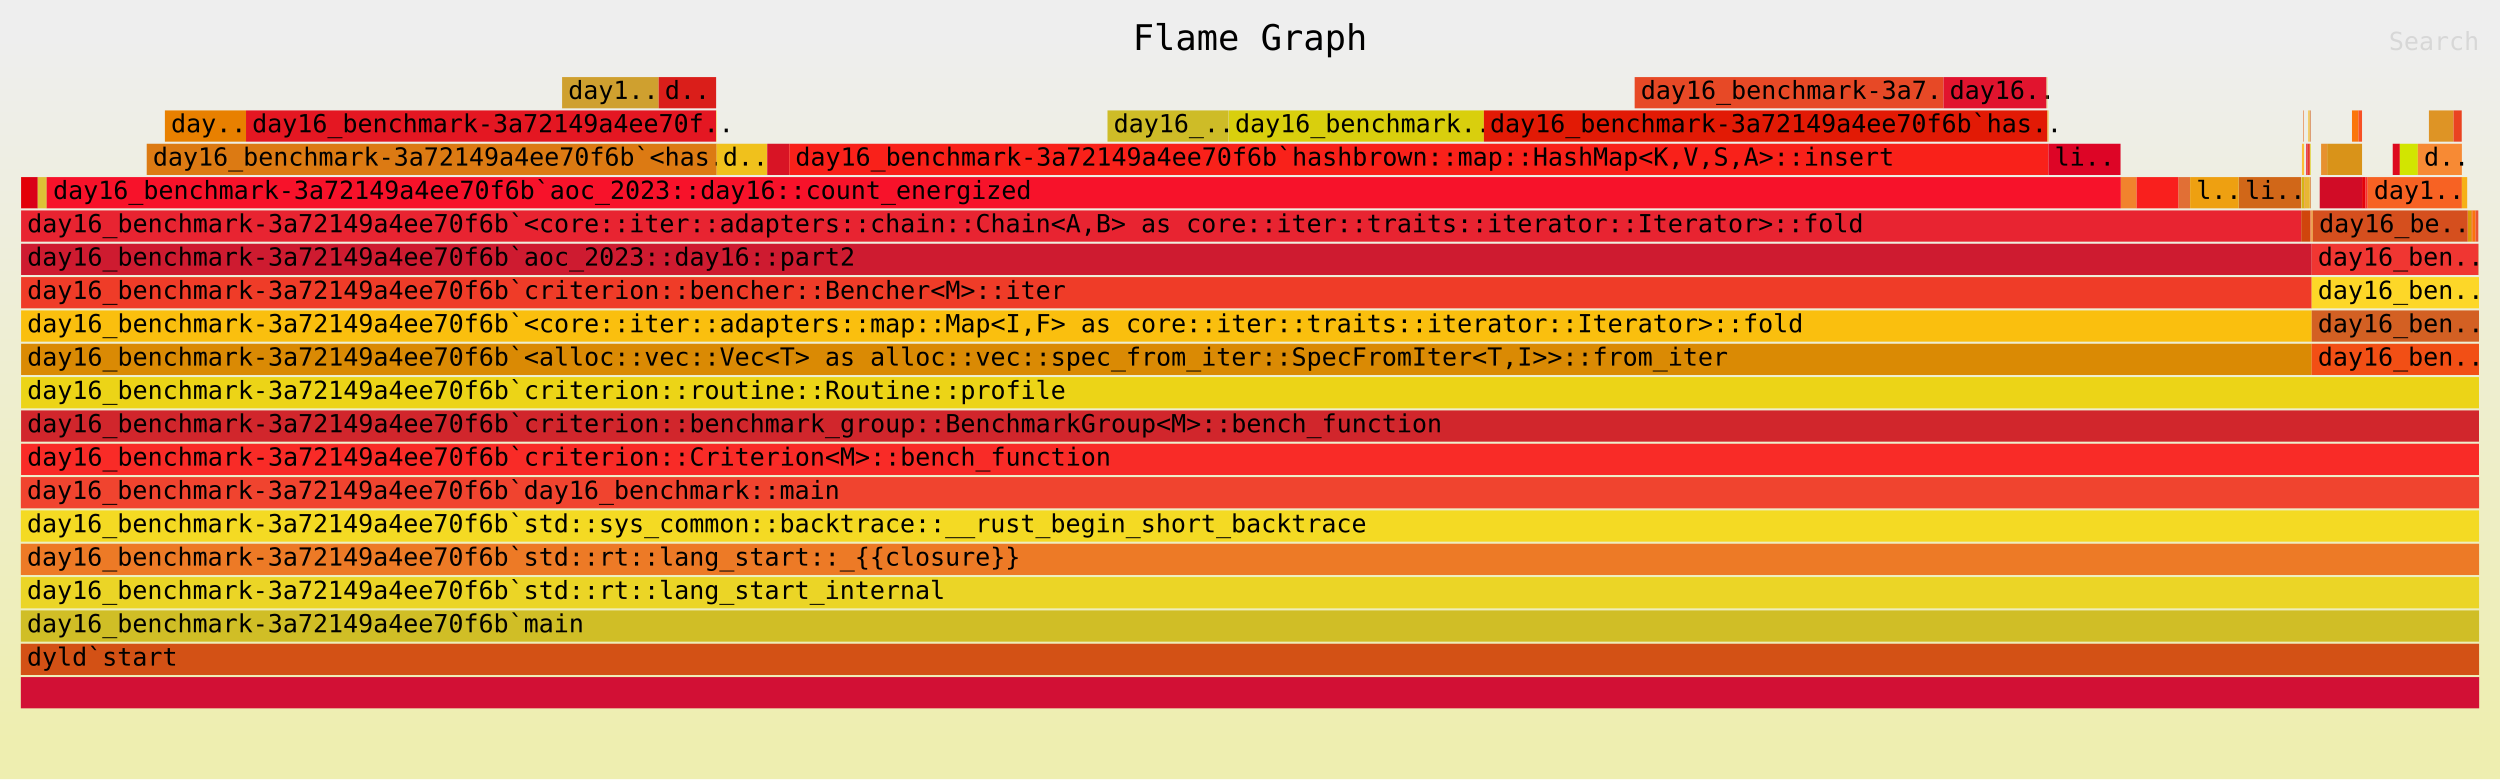
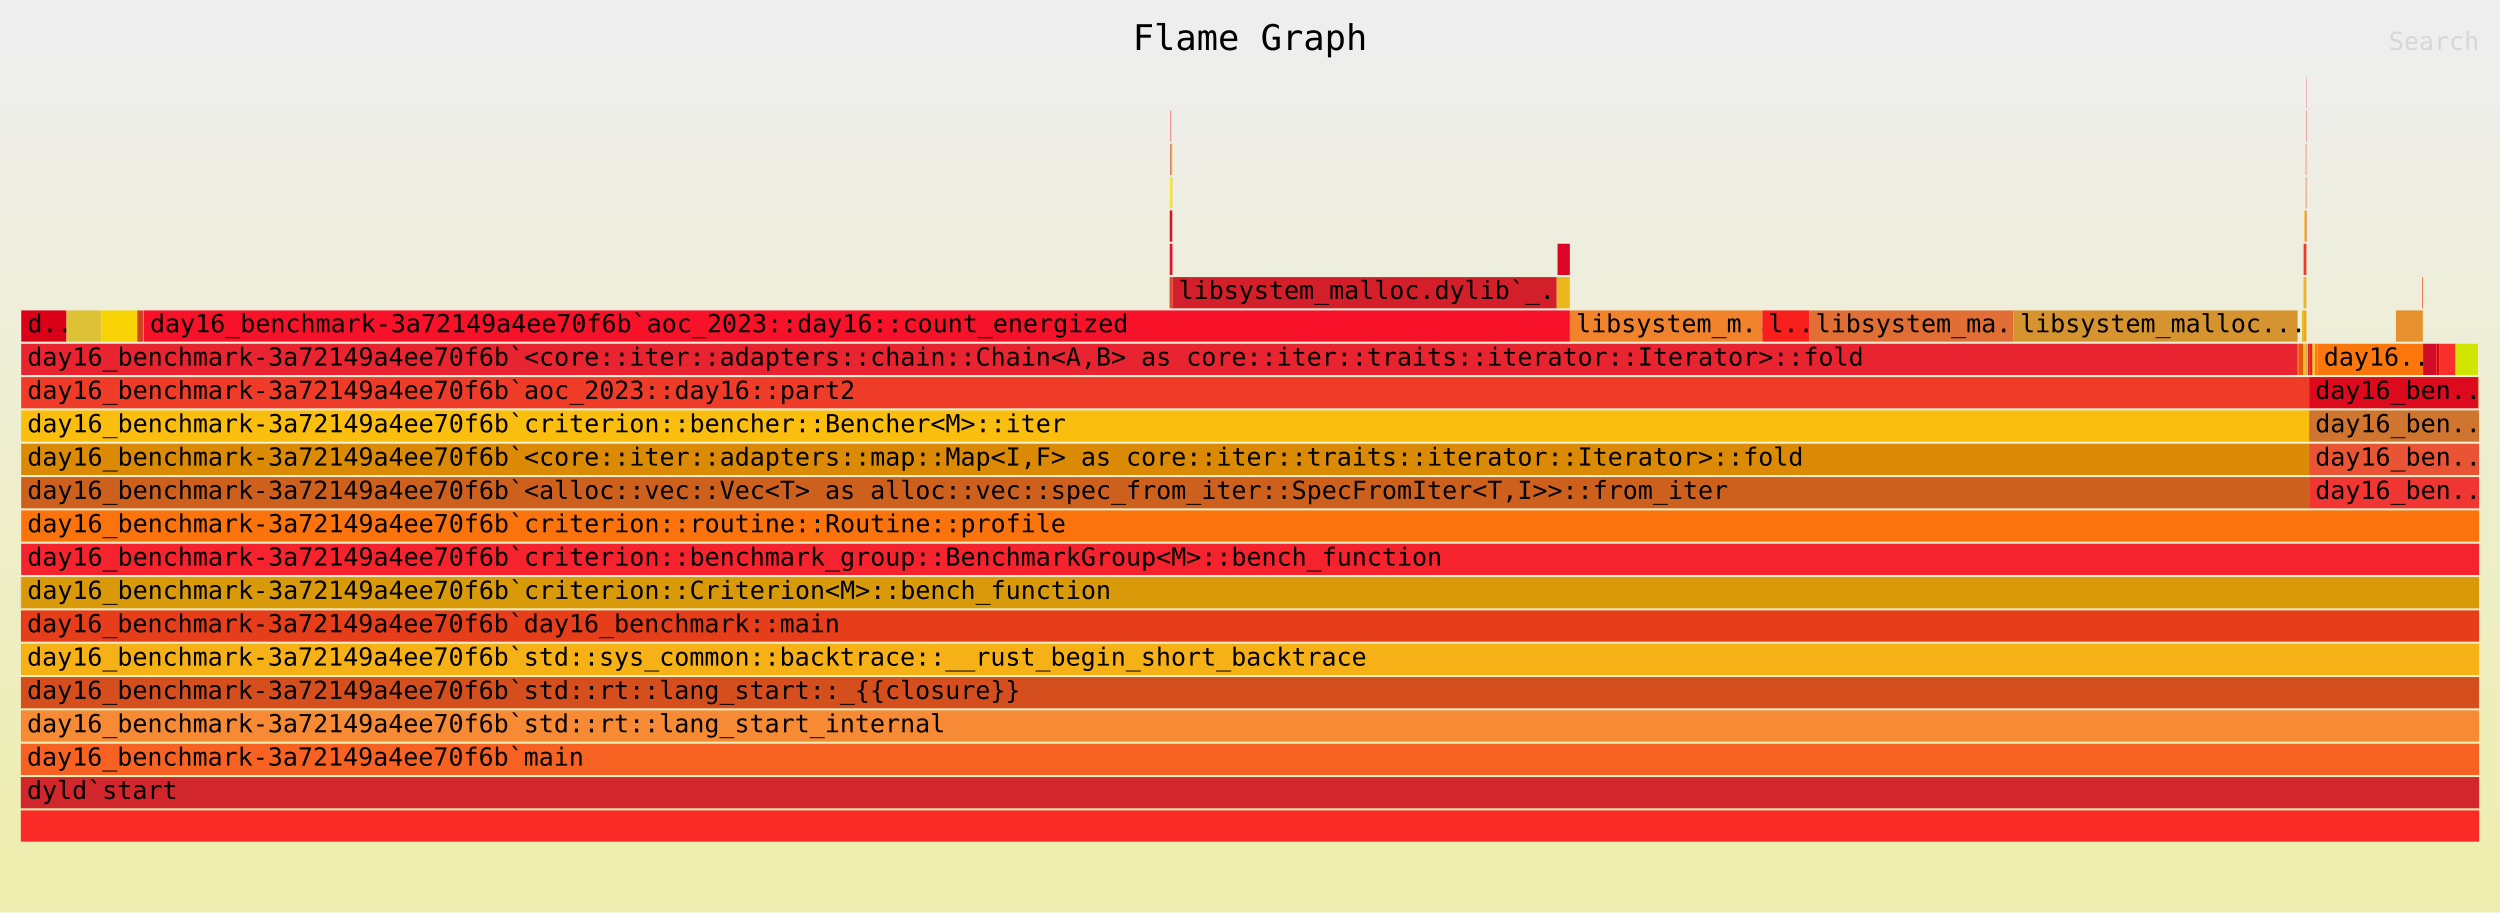
- <svg xmlns="http://www.w3.org/2000/svg" xmlns:ns1="http://github.com/jonhoo/inferno" version="1.1" width="1200" height="374" viewBox="0 0 1200 374">
+ <svg xmlns="http://www.w3.org/2000/svg" xmlns:ns1="http://github.com/jonhoo/inferno" version="1.1" width="1200" height="438" viewBox="0 0 1200 438">
  <defs>
    <linearGradient id="background" y1="0" y2="1" x1="0" x2="0">
      <stop stop-color="#eeeeee" offset="5%" />
      <stop stop-color="#eeeeb0" offset="95%" />
    </linearGradient>
  </defs>
  <style type="text/css">
text { font-family:monospace; font-size:12px }
#title { text-anchor:middle; font-size:17px; }
#matched { text-anchor:end; }
#search { text-anchor:end; opacity:0.1; cursor:pointer; }
#search:hover, #search.show { opacity:1; }
#subtitle { text-anchor:middle; font-color:rgb(160,160,160); }
#unzoom { cursor:pointer; }
#frames &gt; *:hover { stroke:black; stroke-width:0.5; cursor:pointer; }
.hide { display:none; }
.parent { opacity:0.5; }
</style>
-   <rect x="0" y="0" width="100%" height="374" fill="url(#background)" />
+   <rect x="0" y="0" width="100%" height="438" fill="url(#background)" />
  <text id="title" fill="rgb(0,0,0)" x="50%" y="24.00">Flame Graph</text>
-   <text id="details" fill="rgb(0,0,0)" x="10" y="357.00"> </text>
+   <text id="details" fill="rgb(0,0,0)" x="10" y="421.00"> </text>
  <text id="unzoom" class="hide" fill="rgb(0,0,0)" x="10" y="24.00">Reset Zoom</text>
  <text id="search" fill="rgb(0,0,0)" x="1190" y="24.00">Search</text>
-   <text id="matched" fill="rgb(0,0,0)" x="1190" y="357.00"> </text>
-   <svg id="frames" x="10" width="1180" total_samples="30032">
-     <g>
-       <rect x="0.01%" y="85" width="0.363%" height="15" fill="rgb(227,0,7)" ns1:x="3" ns1:w="109" />
-       <text x="0.26%" y="95.50" />
-     </g>
-     <g>
-       <rect x="0.373%" y="85" width="0.316%" height="15" fill="rgb(217,0,24)" ns1:x="112" ns1:w="95" />
-       <text x="0.623%" y="95.50" />
-     </g>
-     <g>
-       <rect x="0.689%" y="85" width="0.333%" height="15" fill="rgb(221,193,54)" ns1:x="207" ns1:w="100" />
-       <text x="0.939%" y="95.50" />
-     </g>
-     <g>
-       <rect x="1.022%" y="85" width="0.02%" height="15" fill="rgb(248,212,6)" ns1:x="307" ns1:w="6" />
-       <text x="1.272%" y="95.50" />
-     </g>
-     <g>
-       <rect x="1.042%" y="85" width="0.02%" height="15" fill="rgb(208,68,35)" ns1:x="313" ns1:w="6" />
-       <text x="1.292%" y="95.50" />
-     </g>
-     <g>
-       <rect x="5.86%" y="53" width="3.3%" height="15" fill="rgb(232,128,0)" ns1:x="1760" ns1:w="991" />
-       <text x="6.11%" y="63.50">day..</text>
-     </g>
-     <g>
-       <rect x="22.017%" y="37" width="3.929%" height="15" fill="rgb(207,160,47)" ns1:x="6612" ns1:w="1180" />
-       <text x="22.267%" y="47.50">day1..</text>
-     </g>
-     <g>
-       <rect x="9.16%" y="53" width="19.123%" height="15" fill="rgb(228,23,34)" ns1:x="2751" ns1:w="5743" />
-       <text x="9.41%" y="63.50">day16_benchmark-3a72149a4ee70f..</text>
-     </g>
-     <g>
-       <rect x="25.946%" y="37" width="2.337%" height="15" fill="rgb(218,30,26)" ns1:x="7792" ns1:w="702" />
-       <text x="26.196%" y="47.50">d..</text>
-     </g>
-     <g>
-       <rect x="5.121%" y="69" width="23.185%" height="15" fill="rgb(220,122,19)" ns1:x="1538" ns1:w="6963" />
-       <text x="5.371%" y="79.50">day16_benchmark-3a72149a4ee70f6b`&lt;has..</text>
-     </g>
-     <g>
-       <rect x="28.29%" y="53" width="0.017%" height="15" fill="rgb(250,228,42)" ns1:x="8496" ns1:w="5" />
-       <text x="28.54%" y="63.50" />
-     </g>
-     <g>
-       <rect x="28.306%" y="69" width="2.045%" height="15" fill="rgb(240,193,28)" ns1:x="8501" ns1:w="614" />
-       <text x="28.556%" y="79.50">d..</text>
-     </g>
-     <g>
-       <rect x="30.361%" y="69" width="0.896%" height="15" fill="rgb(216,20,37)" ns1:x="9118" ns1:w="269" />
-       <text x="30.611%" y="79.50" />
-     </g>
-     <g>
-       <rect x="44.203%" y="53" width="4.928%" height="15" fill="rgb(206,188,39)" ns1:x="13275" ns1:w="1480" />
-       <text x="44.453%" y="63.50">day16_..</text>
-     </g>
-     <g>
-       <rect x="49.141%" y="53" width="10.372%" height="15" fill="rgb(217,207,13)" ns1:x="14758" ns1:w="3115" />
-       <text x="49.391%" y="63.50">day16_benchmark..</text>
-     </g>
-     <g>
-       <rect x="65.647%" y="37" width="12.563%" height="15" fill="rgb(231,73,38)" ns1:x="19715" ns1:w="3773" />
-       <text x="65.897%" y="47.50">day16_benchmark-3a7..</text>
-     </g>
-     <g>
-       <rect x="78.21%" y="37" width="4.176%" height="15" fill="rgb(225,20,46)" ns1:x="23488" ns1:w="1254" />
-       <text x="78.46%" y="47.50">day16..</text>
-     </g>
-     <g>
-       <rect x="82.395%" y="37" width="0.013%" height="15" fill="rgb(210,31,41)" ns1:x="24745" ns1:w="4" />
-       <text x="82.645%" y="47.50" />
-     </g>
-     <g>
-       <rect x="82.415%" y="37" width="0.017%" height="15" fill="rgb(221,200,47)" ns1:x="24751" ns1:w="5" />
-       <text x="82.665%" y="47.50" />
-     </g>
-     <g>
-       <rect x="59.513%" y="53" width="22.922%" height="15" fill="rgb(226,26,5)" ns1:x="17873" ns1:w="6884" />
-       <text x="59.763%" y="63.50">day16_benchmark-3a72149a4ee70f6b`has..</text>
-     </g>
-     <g>
-       <rect x="31.257%" y="69" width="51.222%" height="15" fill="rgb(249,33,26)" ns1:x="9387" ns1:w="15383" />
-       <text x="31.507%" y="79.50">day16_benchmark-3a72149a4ee70f6b`hashbrown::map::HashMap&lt;K,V,S,A&gt;::insert</text>
-     </g>
-     <g>
-       <rect x="82.442%" y="53" width="0.037%" height="15" fill="rgb(235,183,28)" ns1:x="24759" ns1:w="11" />
-       <text x="82.692%" y="63.50" />
-     </g>
-     <g>
-       <rect x="82.479%" y="69" width="2.933%" height="15" fill="rgb(221,5,38)" ns1:x="24770" ns1:w="881" />
-       <text x="82.729%" y="79.50">li..</text>
-     </g>
-     <g>
-       <rect x="1.062%" y="85" width="84.363%" height="15" fill="rgb(247,18,42)" ns1:x="319" ns1:w="25336" />
-       <text x="1.312%" y="95.50">day16_benchmark-3a72149a4ee70f6b`aoc_2023::day16::count_energized</text>
-     </g>
-     <g>
-       <rect x="85.425%" y="85" width="0.639%" height="15" fill="rgb(241,131,45)" ns1:x="25655" ns1:w="192" />
-       <text x="85.675%" y="95.50" />
-     </g>
-     <g>
-       <rect x="86.065%" y="85" width="1.708%" height="15" fill="rgb(249,31,29)" ns1:x="25847" ns1:w="513" />
-       <text x="86.315%" y="95.50" />
-     </g>
-     <g>
-       <rect x="87.773%" y="85" width="0.469%" height="15" fill="rgb(225,111,53)" ns1:x="26360" ns1:w="141" />
-       <text x="88.023%" y="95.50" />
-     </g>
-     <g>
-       <rect x="88.243%" y="85" width="1.975%" height="15" fill="rgb(238,160,17)" ns1:x="26501" ns1:w="593" />
-       <text x="88.493%" y="95.50">l..</text>
-     </g>
-     <g>
-       <rect x="90.217%" y="85" width="0.013%" height="15" fill="rgb(214,148,48)" ns1:x="27094" ns1:w="4" />
-       <text x="90.467%" y="95.50" />
-     </g>
-     <g>
-       <rect x="0.01%" y="101" width="92.751%" height="15" fill="rgb(232,36,49)" ns1:x="3" ns1:w="27855" />
-       <text x="0.26%" y="111.50">day16_benchmark-3a72149a4ee70f6b`&lt;core::iter::adapters::chain::Chain&lt;A,B&gt; as core::iter::traits::iterator::Iterator&gt;::fold</text>
-     </g>
-     <g>
-       <rect x="90.23%" y="85" width="2.531%" height="15" fill="rgb(209,103,24)" ns1:x="27098" ns1:w="760" />
-       <text x="90.48%" y="95.50">li..</text>
-     </g>
-     <g>
-       <rect x="92.848%" y="53" width="0.02%" height="15" fill="rgb(229,88,8)" ns1:x="27884" ns1:w="6" />
-       <text x="93.098%" y="63.50" />
-     </g>
-     <g>
-       <rect x="92.778%" y="85" width="0.1%" height="15" fill="rgb(213,181,19)" ns1:x="27863" ns1:w="30" />
-       <text x="93.028%" y="95.50" />
-     </g>
-     <g>
-       <rect x="92.791%" y="69" width="0.087%" height="15" fill="rgb(254,191,54)" ns1:x="27867" ns1:w="26" />
-       <text x="93.041%" y="79.50" />
-     </g>
-     <g>
-       <rect x="92.878%" y="85" width="0.02%" height="15" fill="rgb(241,83,37)" ns1:x="27893" ns1:w="6" />
-       <text x="93.128%" y="95.50" />
-     </g>
-     <g>
-       <rect x="92.957%" y="69" width="0.017%" height="15" fill="rgb(233,36,39)" ns1:x="27917" ns1:w="5" />
-       <text x="93.207%" y="79.50" />
-     </g>
-     <g>
-       <rect x="92.974%" y="69" width="0.04%" height="15" fill="rgb(226,3,54)" ns1:x="27922" ns1:w="12" />
-       <text x="93.224%" y="79.50" />
-     </g>
-     <g>
-       <rect x="93.051%" y="53" width="0.04%" height="15" fill="rgb(245,192,40)" ns1:x="27945" ns1:w="12" />
-       <text x="93.301%" y="63.50" />
-     </g>
-     <g>
-       <rect x="93.091%" y="53" width="0.017%" height="15" fill="rgb(238,167,29)" ns1:x="27957" ns1:w="5" />
-       <text x="93.341%" y="63.50" />
-     </g>
-     <g>
-       <rect x="92.898%" y="85" width="0.213%" height="15" fill="rgb(232,182,51)" ns1:x="27899" ns1:w="64" />
-       <text x="93.148%" y="95.50" />
-     </g>
-     <g>
-       <rect x="93.014%" y="69" width="0.097%" height="15" fill="rgb(231,60,39)" ns1:x="27934" ns1:w="29" />
-       <text x="93.264%" y="79.50" />
-     </g>
-     <g>
-       <rect x="92.761%" y="101" width="0.36%" height="15" fill="rgb(208,69,12)" ns1:x="27858" ns1:w="108" />
-       <text x="93.011%" y="111.50" />
-     </g>
-     <g>
-       <rect x="93.121%" y="101" width="0.027%" height="15" fill="rgb(235,93,37)" ns1:x="27966" ns1:w="8" />
-       <text x="93.371%" y="111.50" />
-     </g>
-     <g>
-       <rect x="93.121%" y="85" width="0.027%" height="15" fill="rgb(213,116,39)" ns1:x="27966" ns1:w="8" />
-       <text x="93.371%" y="95.50" />
-     </g>
-     <g>
-       <rect x="93.121%" y="69" width="0.027%" height="15" fill="rgb(222,207,29)" ns1:x="27966" ns1:w="8" />
-       <text x="93.371%" y="79.50" />
-     </g>
-     <g>
-       <rect x="93.124%" y="53" width="0.023%" height="15" fill="rgb(206,96,30)" ns1:x="27967" ns1:w="7" />
-       <text x="93.374%" y="63.50" />
-     </g>
-     <g>
-       <rect x="0.01%" y="165" width="93.177%" height="15" fill="rgb(218,138,4)" ns1:x="3" ns1:w="27983" />
-       <text x="0.26%" y="175.50">day16_benchmark-3a72149a4ee70f6b`&lt;alloc::vec::Vec&lt;T&gt; as alloc::vec::spec_from_iter::SpecFromIter&lt;T,I&gt;&gt;::from_iter</text>
-     </g>
-     <g>
-       <rect x="0.01%" y="149" width="93.177%" height="15" fill="rgb(250,191,14)" ns1:x="3" ns1:w="27983" />
-       <text x="0.26%" y="159.50">day16_benchmark-3a72149a4ee70f6b`&lt;core::iter::adapters::map::Map&lt;I,F&gt; as core::iter::traits::iterator::Iterator&gt;::fold</text>
-     </g>
-     <g>
-       <rect x="0.01%" y="133" width="93.177%" height="15" fill="rgb(239,60,40)" ns1:x="3" ns1:w="27983" />
-       <text x="0.26%" y="143.50">day16_benchmark-3a72149a4ee70f6b`criterion::bencher::Bencher&lt;M&gt;::iter</text>
-     </g>
-     <g>
-       <rect x="0.01%" y="117" width="93.177%" height="15" fill="rgb(206,27,48)" ns1:x="3" ns1:w="27983" />
-       <text x="0.26%" y="127.50">day16_benchmark-3a72149a4ee70f6b`aoc_2023::day16::part2</text>
-     </g>
-     <g>
-       <rect x="93.167%" y="101" width="0.02%" height="15" fill="rgb(225,35,8)" ns1:x="27980" ns1:w="6" />
-       <text x="93.417%" y="111.50" />
-     </g>
-     <g>
-       <rect x="93.187%" y="101" width="0.013%" height="15" fill="rgb(250,213,24)" ns1:x="27986" ns1:w="4" />
-       <text x="93.437%" y="111.50" />
-     </g>
-     <g>
-       <rect x="93.201%" y="101" width="0.013%" height="15" fill="rgb(247,123,22)" ns1:x="27990" ns1:w="4" />
-       <text x="93.451%" y="111.50" />
-     </g>
-     <g>
-       <rect x="93.214%" y="101" width="0.027%" height="15" fill="rgb(231,138,38)" ns1:x="27994" ns1:w="8" />
-       <text x="93.464%" y="111.50" />
-     </g>
-     <g>
-       <rect x="93.57%" y="69" width="0.246%" height="15" fill="rgb(231,145,46)" ns1:x="28101" ns1:w="74" />
-       <text x="93.82%" y="79.50" />
-     </g>
-     <g>
-       <rect x="94.826%" y="53" width="0.263%" height="15" fill="rgb(251,118,11)" ns1:x="28478" ns1:w="79" />
-       <text x="95.076%" y="63.50" />
-     </g>
-     <g>
-       <rect x="93.817%" y="69" width="1.419%" height="15" fill="rgb(217,147,25)" ns1:x="28175" ns1:w="426" />
-       <text x="94.067%" y="79.50" />
-     </g>
-     <g>
-       <rect x="95.089%" y="53" width="0.146%" height="15" fill="rgb(247,81,37)" ns1:x="28557" ns1:w="44" />
-       <text x="95.339%" y="63.50" />
-     </g>
-     <g>
-       <rect x="93.514%" y="85" width="1.725%" height="15" fill="rgb(209,12,38)" ns1:x="28084" ns1:w="518" />
-       <text x="93.764%" y="95.50" />
-     </g>
-     <g>
-       <rect x="95.238%" y="85" width="0.137%" height="15" fill="rgb(227,1,9)" ns1:x="28602" ns1:w="41" />
-       <text x="95.488%" y="95.50" />
-     </g>
-     <g>
-       <rect x="95.375%" y="85" width="0.09%" height="15" fill="rgb(248,47,43)" ns1:x="28643" ns1:w="27" />
-       <text x="95.625%" y="95.50" />
-     </g>
-     <g>
-       <rect x="96.484%" y="69" width="0.29%" height="15" fill="rgb(221,10,30)" ns1:x="28976" ns1:w="87" />
-       <text x="96.734%" y="79.50" />
-     </g>
-     <g>
-       <rect x="96.773%" y="69" width="0.733%" height="15" fill="rgb(210,229,1)" ns1:x="29063" ns1:w="220" />
-       <text x="97.023%" y="79.50" />
-     </g>
-     <g>
-       <rect x="97.956%" y="53" width="1.002%" height="15" fill="rgb(222,148,37)" ns1:x="29418" ns1:w="301" />
-       <text x="98.206%" y="63.50" />
-     </g>
-     <g>
-       <rect x="98.958%" y="53" width="0.333%" height="15" fill="rgb(234,67,33)" ns1:x="29719" ns1:w="100" />
-       <text x="99.208%" y="63.50" />
-     </g>
-     <g>
-       <rect x="95.465%" y="85" width="3.833%" height="15" fill="rgb(247,98,35)" ns1:x="28670" ns1:w="1151" />
-       <text x="95.715%" y="95.50">day1..</text>
-     </g>
-     <g>
-       <rect x="97.506%" y="69" width="1.791%" height="15" fill="rgb(247,138,52)" ns1:x="29283" ns1:w="538" />
-       <text x="97.756%" y="79.50">d..</text>
-     </g>
-     <g>
-       <rect x="93.24%" y="101" width="6.273%" height="15" fill="rgb(213,79,30)" ns1:x="28002" ns1:w="1884" />
-       <text x="93.49%" y="111.50">day16_be..</text>
-     </g>
-     <g>
-       <rect x="99.297%" y="85" width="0.216%" height="15" fill="rgb(246,177,23)" ns1:x="29821" ns1:w="65" />
-       <text x="99.547%" y="95.50" />
-     </g>
-     <g>
-       <rect x="99.514%" y="101" width="0.027%" height="15" fill="rgb(230,62,27)" ns1:x="29886" ns1:w="8" />
-       <text x="99.764%" y="111.50" />
-     </g>
-     <g>
-       <rect x="99.54%" y="101" width="0.16%" height="15" fill="rgb(216,154,8)" ns1:x="29894" ns1:w="48" />
-       <text x="99.79%" y="111.50" />
-     </g>
-     <g>
-       <rect x="99.7%" y="101" width="0.02%" height="15" fill="rgb(244,35,45)" ns1:x="29942" ns1:w="6" />
-       <text x="99.95%" y="111.50" />
-     </g>
-     <g>
-       <rect x="99.72%" y="101" width="0.133%" height="15" fill="rgb(251,115,12)" ns1:x="29948" ns1:w="40" />
-       <text x="99.97%" y="111.50" />
-     </g>
-     <g>
-       <rect x="93.187%" y="117" width="6.779%" height="15" fill="rgb(240,54,50)" ns1:x="27986" ns1:w="2036" />
-       <text x="93.437%" y="127.50">day16_ben..</text>
-     </g>
-     <g>
-       <rect x="99.853%" y="101" width="0.113%" height="15" fill="rgb(233,84,52)" ns1:x="29988" ns1:w="34" />
-       <text x="100.103%" y="111.50" />
-     </g>
-     <g>
-       <rect x="99.97%" y="117" width="0.013%" height="15" fill="rgb(207,117,47)" ns1:x="30023" ns1:w="4" />
-       <text x="100.22%" y="127.50" />
-     </g>
-     <g>
-       <rect x="0.01%" y="213" width="99.983%" height="15" fill="rgb(249,43,39)" ns1:x="3" ns1:w="30027" />
-       <text x="0.26%" y="223.50">day16_benchmark-3a72149a4ee70f6b`criterion::Criterion&lt;M&gt;::bench_function</text>
-     </g>
-     <g>
-       <rect x="0.01%" y="197" width="99.983%" height="15" fill="rgb(209,38,44)" ns1:x="3" ns1:w="30027" />
-       <text x="0.26%" y="207.50">day16_benchmark-3a72149a4ee70f6b`criterion::benchmark_group::BenchmarkGroup&lt;M&gt;::bench_function</text>
-     </g>
-     <g>
-       <rect x="0.01%" y="181" width="99.983%" height="15" fill="rgb(236,212,23)" ns1:x="3" ns1:w="30027" />
-       <text x="0.26%" y="191.50">day16_benchmark-3a72149a4ee70f6b`criterion::routine::Routine::profile</text>
-     </g>
-     <g>
-       <rect x="93.187%" y="165" width="6.806%" height="15" fill="rgb(242,79,21)" ns1:x="27986" ns1:w="2044" />
-       <text x="93.437%" y="175.50">day16_ben..</text>
-     </g>
-     <g>
-       <rect x="93.187%" y="149" width="6.806%" height="15" fill="rgb(211,96,35)" ns1:x="27986" ns1:w="2044" />
-       <text x="93.437%" y="159.50">day16_ben..</text>
-     </g>
-     <g>
-       <rect x="93.187%" y="133" width="6.806%" height="15" fill="rgb(253,215,40)" ns1:x="27986" ns1:w="2044" />
-       <text x="93.437%" y="143.50">day16_ben..</text>
-     </g>
-     <g>
-       <rect x="0%" y="309" width="99.997%" height="15" fill="rgb(211,81,21)" ns1:x="0" ns1:w="30031" />
-       <text x="0.25%" y="319.50">dyld`start</text>
-     </g>
-     <g>
-       <rect x="0%" y="293" width="99.997%" height="15" fill="rgb(208,190,38)" ns1:x="0" ns1:w="30031" />
-       <text x="0.25%" y="303.50">day16_benchmark-3a72149a4ee70f6b`main</text>
-     </g>
-     <g>
-       <rect x="0%" y="277" width="99.997%" height="15" fill="rgb(235,213,38)" ns1:x="0" ns1:w="30031" />
-       <text x="0.25%" y="287.50">day16_benchmark-3a72149a4ee70f6b`std::rt::lang_start_internal</text>
-     </g>
-     <g>
-       <rect x="0%" y="261" width="99.997%" height="15" fill="rgb(237,122,38)" ns1:x="0" ns1:w="30031" />
-       <text x="0.25%" y="271.50">day16_benchmark-3a72149a4ee70f6b`std::rt::lang_start::_{{closure}}</text>
-     </g>
-     <g>
-       <rect x="0%" y="245" width="99.997%" height="15" fill="rgb(244,218,35)" ns1:x="0" ns1:w="30031" />
-       <text x="0.25%" y="255.50">day16_benchmark-3a72149a4ee70f6b`std::sys_common::backtrace::__rust_begin_short_backtrace</text>
-     </g>
-     <g>
-       <rect x="0%" y="229" width="99.997%" height="15" fill="rgb(240,68,47)" ns1:x="0" ns1:w="30031" />
-       <text x="0.25%" y="239.50">day16_benchmark-3a72149a4ee70f6b`day16_benchmark::main</text>
-     </g>
-     <g>
-       <rect x="0%" y="325" width="100%" height="15" fill="rgb(210,16,53)" ns1:x="0" ns1:w="30032" />
-       <text x="0.25%" y="335.50" />
+   <text id="matched" fill="rgb(0,0,0)" x="1190" y="421.00"> </text>
+   <svg id="frames" x="10" width="1180" total_samples="28916">
+     <g>
+       <rect x="0.004%" y="277" width="0.01%" height="15" fill="rgb(227,0,7)" ns1:x="1" ns1:w="3" />
+       <text x="0.254%" y="287.50" />
+     </g>
+     <g>
+       <rect x="0.017%" y="149" width="1.84%" height="15" fill="rgb(217,0,24)" ns1:x="5" ns1:w="532" />
+       <text x="0.267%" y="159.50">d..</text>
+     </g>
+     <g>
+       <rect x="1.857%" y="149" width="1.425%" height="15" fill="rgb(221,193,54)" ns1:x="537" ns1:w="412" />
+       <text x="2.107%" y="159.50" />
+     </g>
+     <g>
+       <rect x="3.282%" y="149" width="1.456%" height="15" fill="rgb(248,212,6)" ns1:x="949" ns1:w="421" />
+       <text x="3.532%" y="159.50" />
+     </g>
+     <g>
+       <rect x="4.738%" y="149" width="0.249%" height="15" fill="rgb(208,68,35)" ns1:x="1370" ns1:w="72" />
+       <text x="4.988%" y="159.50" />
+     </g>
+     <g>
+       <rect x="4.987%" y="149" width="0.01%" height="15" fill="rgb(232,128,0)" ns1:x="1442" ns1:w="3" />
+       <text x="5.237%" y="159.50" />
+     </g>
+     <g>
+       <rect x="46.756%" y="69" width="0.01%" height="15" fill="rgb(207,160,47)" ns1:x="13520" ns1:w="3" />
+       <text x="47.006%" y="79.50" />
+     </g>
+     <g>
+       <rect x="46.77%" y="53" width="0.021%" height="15" fill="rgb(228,23,34)" ns1:x="13524" ns1:w="6" />
+       <text x="47.02%" y="63.50" />
+     </g>
+     <g>
+       <rect x="46.767%" y="69" width="0.031%" height="15" fill="rgb(218,30,26)" ns1:x="13523" ns1:w="9" />
+       <text x="47.017%" y="79.50" />
+     </g>
+     <g>
+       <rect x="46.798%" y="69" width="0.014%" height="15" fill="rgb(220,122,19)" ns1:x="13532" ns1:w="4" />
+       <text x="47.048%" y="79.50" />
+     </g>
+     <g>
+       <rect x="46.742%" y="85" width="0.086%" height="15" fill="rgb(250,228,42)" ns1:x="13516" ns1:w="25" />
+       <text x="46.992%" y="95.50" />
+     </g>
+     <g>
+       <rect x="46.812%" y="69" width="0.017%" height="15" fill="rgb(240,193,28)" ns1:x="13536" ns1:w="5" />
+       <text x="47.062%" y="79.50" />
+     </g>
+     <g>
+       <rect x="46.735%" y="101" width="0.104%" height="15" fill="rgb(216,20,37)" ns1:x="13514" ns1:w="30" />
+       <text x="46.985%" y="111.50" />
+     </g>
+     <g>
+       <rect x="46.829%" y="85" width="0.01%" height="15" fill="rgb(206,188,39)" ns1:x="13541" ns1:w="3" />
+       <text x="47.079%" y="95.50" />
+     </g>
+     <g>
+       <rect x="46.829%" y="69" width="0.01%" height="15" fill="rgb(217,207,13)" ns1:x="13541" ns1:w="3" />
+       <text x="47.079%" y="79.50" />
+     </g>
+     <g>
+       <rect x="46.728%" y="133" width="0.118%" height="15" fill="rgb(231,73,38)" ns1:x="13512" ns1:w="34" />
+       <text x="46.978%" y="143.50" />
+     </g>
+     <g>
+       <rect x="46.735%" y="117" width="0.111%" height="15" fill="rgb(225,20,46)" ns1:x="13514" ns1:w="32" />
+       <text x="46.985%" y="127.50" />
+     </g>
+     <g>
+       <rect x="46.846%" y="133" width="15.632%" height="15" fill="rgb(210,31,41)" ns1:x="13546" ns1:w="4520" />
+       <text x="47.096%" y="143.50">libsystem_malloc.dylib`_..</text>
+     </g>
+     <g>
+       <rect x="62.477%" y="133" width="0.01%" height="15" fill="rgb(221,200,47)" ns1:x="18066" ns1:w="3" />
+       <text x="62.727%" y="143.50" />
+     </g>
+     <g>
+       <rect x="62.488%" y="133" width="0.017%" height="15" fill="rgb(226,26,5)" ns1:x="18069" ns1:w="5" />
+       <text x="62.738%" y="143.50" />
+     </g>
+     <g>
+       <rect x="62.495%" y="117" width="0.01%" height="15" fill="rgb(249,33,26)" ns1:x="18071" ns1:w="3" />
+       <text x="62.745%" y="127.50" />
+     </g>
+     <g>
+       <rect x="62.505%" y="133" width="0.505%" height="15" fill="rgb(235,183,28)" ns1:x="18074" ns1:w="146" />
+       <text x="62.755%" y="143.50" />
+     </g>
+     <g>
+       <rect x="62.516%" y="117" width="0.494%" height="15" fill="rgb(221,5,38)" ns1:x="18077" ns1:w="143" />
+       <text x="62.766%" y="127.50" />
+     </g>
+     <g>
+       <rect x="5.004%" y="149" width="58.009%" height="15" fill="rgb(247,18,42)" ns1:x="1447" ns1:w="16774" />
+       <text x="5.254%" y="159.50">day16_benchmark-3a72149a4ee70f6b`aoc_2023::day16::count_energized</text>
+     </g>
+     <g>
+       <rect x="63.014%" y="149" width="7.826%" height="15" fill="rgb(241,131,45)" ns1:x="18221" ns1:w="2263" />
+       <text x="63.264%" y="159.50">libsystem_m..</text>
+     </g>
+     <g>
+       <rect x="70.84%" y="149" width="1.919%" height="15" fill="rgb(249,31,29)" ns1:x="20484" ns1:w="555" />
+       <text x="71.09%" y="159.50">l..</text>
+     </g>
+     <g>
+       <rect x="72.759%" y="149" width="8.303%" height="15" fill="rgb(225,111,53)" ns1:x="21039" ns1:w="2401" />
+       <text x="73.009%" y="159.50">libsystem_ma..</text>
+     </g>
+     <g>
+       <rect x="81.062%" y="149" width="0.014%" height="15" fill="rgb(238,160,17)" ns1:x="23440" ns1:w="4" />
+       <text x="81.312%" y="159.50" />
+     </g>
+     <g>
+       <rect x="81.076%" y="149" width="11.537%" height="15" fill="rgb(214,148,48)" ns1:x="23444" ns1:w="3336" />
+       <text x="81.326%" y="159.50">libsystem_malloc...</text>
+     </g>
+     <g>
+       <rect x="0.014%" y="165" width="92.606%" height="15" fill="rgb(232,36,49)" ns1:x="4" ns1:w="26778" />
+       <text x="0.264%" y="175.50">day16_benchmark-3a72149a4ee70f6b`&lt;core::iter::adapters::chain::Chain&lt;A,B&gt; as core::iter::traits::iterator::Iterator&gt;::fold</text>
+     </g>
+     <g>
+       <rect x="92.624%" y="165" width="0.01%" height="15" fill="rgb(209,103,24)" ns1:x="26783" ns1:w="3" />
+       <text x="92.874%" y="175.50" />
+     </g>
+     <g>
+       <rect x="92.641%" y="165" width="0.214%" height="15" fill="rgb(229,88,8)" ns1:x="26788" ns1:w="62" />
+       <text x="92.891%" y="175.50" />
+     </g>
+     <g>
+       <rect x="92.796%" y="149" width="0.059%" height="15" fill="rgb(213,181,19)" ns1:x="26833" ns1:w="17" />
+       <text x="93.046%" y="159.50" />
+     </g>
+     <g>
+       <rect x="92.883%" y="101" width="0.059%" height="15" fill="rgb(254,191,54)" ns1:x="26858" ns1:w="17" />
+       <text x="93.133%" y="111.50" />
+     </g>
+     <g>
+       <rect x="92.948%" y="69" width="0.021%" height="15" fill="rgb(241,83,37)" ns1:x="26877" ns1:w="6" />
+       <text x="93.198%" y="79.50" />
+     </g>
+     <g>
+       <rect x="92.956%" y="53" width="0.014%" height="15" fill="rgb(233,36,39)" ns1:x="26879" ns1:w="4" />
+       <text x="93.206%" y="63.50" />
+     </g>
+     <g>
+       <rect x="92.959%" y="37" width="0.01%" height="15" fill="rgb(226,3,54)" ns1:x="26880" ns1:w="3" />
+       <text x="93.209%" y="47.50" />
+     </g>
+     <g>
+       <rect x="92.855%" y="165" width="0.118%" height="15" fill="rgb(245,192,40)" ns1:x="26850" ns1:w="34" />
+       <text x="93.105%" y="175.50" />
+     </g>
+     <g>
+       <rect x="92.855%" y="149" width="0.118%" height="15" fill="rgb(238,167,29)" ns1:x="26850" ns1:w="34" />
+       <text x="93.105%" y="159.50" />
+     </g>
+     <g>
+       <rect x="92.855%" y="133" width="0.118%" height="15" fill="rgb(232,182,51)" ns1:x="26850" ns1:w="34" />
+       <text x="93.105%" y="143.50" />
+     </g>
+     <g>
+       <rect x="92.859%" y="117" width="0.114%" height="15" fill="rgb(231,60,39)" ns1:x="26851" ns1:w="33" />
+       <text x="93.109%" y="127.50" />
+     </g>
+     <g>
+       <rect x="92.942%" y="101" width="0.031%" height="15" fill="rgb(208,69,12)" ns1:x="26875" ns1:w="9" />
+       <text x="93.192%" y="111.50" />
+     </g>
+     <g>
+       <rect x="92.948%" y="85" width="0.024%" height="15" fill="rgb(235,93,37)" ns1:x="26877" ns1:w="7" />
+       <text x="93.198%" y="95.50" />
+     </g>
+     <g>
+       <rect x="92.973%" y="165" width="0.024%" height="15" fill="rgb(213,116,39)" ns1:x="26884" ns1:w="7" />
+       <text x="93.223%" y="175.50" />
+     </g>
+     <g>
+       <rect x="93.004%" y="165" width="0.031%" height="15" fill="rgb(222,207,29)" ns1:x="26893" ns1:w="9" />
+       <text x="93.254%" y="175.50" />
+     </g>
+     <g>
+       <rect x="0.014%" y="229" width="93.07%" height="15" fill="rgb(206,96,30)" ns1:x="4" ns1:w="26912" />
+       <text x="0.264%" y="239.50">day16_benchmark-3a72149a4ee70f6b`&lt;alloc::vec::Vec&lt;T&gt; as alloc::vec::spec_from_iter::SpecFromIter&lt;T,I&gt;&gt;::from_iter</text>
+     </g>
+     <g>
+       <rect x="0.014%" y="213" width="93.07%" height="15" fill="rgb(218,138,4)" ns1:x="4" ns1:w="26912" />
+       <text x="0.264%" y="223.50">day16_benchmark-3a72149a4ee70f6b`&lt;core::iter::adapters::map::Map&lt;I,F&gt; as core::iter::traits::iterator::Iterator&gt;::fold</text>
+     </g>
+     <g>
+       <rect x="0.014%" y="197" width="93.07%" height="15" fill="rgb(250,191,14)" ns1:x="4" ns1:w="26912" />
+       <text x="0.264%" y="207.50">day16_benchmark-3a72149a4ee70f6b`criterion::bencher::Bencher&lt;M&gt;::iter</text>
+     </g>
+     <g>
+       <rect x="0.014%" y="181" width="93.07%" height="15" fill="rgb(239,60,40)" ns1:x="4" ns1:w="26912" />
+       <text x="0.264%" y="191.50">day16_benchmark-3a72149a4ee70f6b`aoc_2023::day16::part2</text>
+     </g>
+     <g>
+       <rect x="93.035%" y="165" width="0.048%" height="15" fill="rgb(206,27,48)" ns1:x="26902" ns1:w="14" />
+       <text x="93.285%" y="175.50" />
+     </g>
+     <g>
+       <rect x="93.087%" y="165" width="0.138%" height="15" fill="rgb(225,35,8)" ns1:x="26917" ns1:w="40" />
+       <text x="93.337%" y="175.50" />
+     </g>
+     <g>
+       <rect x="93.225%" y="165" width="0.086%" height="15" fill="rgb(250,213,24)" ns1:x="26957" ns1:w="25" />
+       <text x="93.475%" y="175.50" />
+     </g>
+     <g>
+       <rect x="93.312%" y="165" width="0.097%" height="15" fill="rgb(247,123,22)" ns1:x="26982" ns1:w="28" />
+       <text x="93.562%" y="175.50" />
+     </g>
+     <g>
+       <rect x="93.409%" y="165" width="0.021%" height="15" fill="rgb(231,138,38)" ns1:x="27010" ns1:w="6" />
+       <text x="93.659%" y="175.50" />
+     </g>
+     <g>
+       <rect x="96.614%" y="149" width="1.072%" height="15" fill="rgb(231,145,46)" ns1:x="27937" ns1:w="310" />
+       <text x="96.864%" y="159.50" />
+     </g>
+     <g>
+       <rect x="93.429%" y="165" width="4.288%" height="15" fill="rgb(251,118,11)" ns1:x="27016" ns1:w="1240" />
+       <text x="93.679%" y="175.50">day16..</text>
+     </g>
+     <g>
+       <rect x="97.686%" y="149" width="0.031%" height="15" fill="rgb(217,147,25)" ns1:x="28247" ns1:w="9" />
+       <text x="97.936%" y="159.50" />
+     </g>
+     <g>
+       <rect x="97.686%" y="133" width="0.031%" height="15" fill="rgb(247,81,37)" ns1:x="28247" ns1:w="9" />
+       <text x="97.936%" y="143.50" />
+     </g>
+     <g>
+       <rect x="97.718%" y="165" width="0.55%" height="15" fill="rgb(209,12,38)" ns1:x="28256" ns1:w="159" />
+       <text x="97.968%" y="175.50" />
+     </g>
+     <g>
+       <rect x="98.267%" y="165" width="0.124%" height="15" fill="rgb(227,1,9)" ns1:x="28415" ns1:w="36" />
+       <text x="98.517%" y="175.50" />
+     </g>
+     <g>
+       <rect x="98.395%" y="165" width="0.643%" height="15" fill="rgb(248,47,43)" ns1:x="28452" ns1:w="186" />
+       <text x="98.645%" y="175.50" />
+     </g>
+     <g>
+       <rect x="93.083%" y="181" width="6.868%" height="15" fill="rgb(221,10,30)" ns1:x="26916" ns1:w="1986" />
+       <text x="93.333%" y="191.50">day16_ben..</text>
+     </g>
+     <g>
+       <rect x="99.039%" y="165" width="0.913%" height="15" fill="rgb(210,229,1)" ns1:x="28638" ns1:w="264" />
+       <text x="99.289%" y="175.50" />
+     </g>
+     <g>
+       <rect x="99.952%" y="181" width="0.017%" height="15" fill="rgb(222,148,37)" ns1:x="28902" ns1:w="5" />
+       <text x="100.202%" y="191.50" />
+     </g>
+     <g>
+       <rect x="99.976%" y="181" width="0.014%" height="15" fill="rgb(234,67,33)" ns1:x="28909" ns1:w="4" />
+       <text x="100.226%" y="191.50" />
+     </g>
+     <g>
+       <rect x="0%" y="357" width="99.996%" height="15" fill="rgb(247,98,35)" ns1:x="0" ns1:w="28915" />
+       <text x="0.25%" y="367.50">day16_benchmark-3a72149a4ee70f6b`main</text>
+     </g>
+     <g>
+       <rect x="0.004%" y="341" width="99.993%" height="15" fill="rgb(247,138,52)" ns1:x="1" ns1:w="28914" />
+       <text x="0.254%" y="351.50">day16_benchmark-3a72149a4ee70f6b`std::rt::lang_start_internal</text>
+     </g>
+     <g>
+       <rect x="0.004%" y="325" width="99.993%" height="15" fill="rgb(213,79,30)" ns1:x="1" ns1:w="28914" />
+       <text x="0.254%" y="335.50">day16_benchmark-3a72149a4ee70f6b`std::rt::lang_start::_{{closure}}</text>
+     </g>
+     <g>
+       <rect x="0.004%" y="309" width="99.993%" height="15" fill="rgb(246,177,23)" ns1:x="1" ns1:w="28914" />
+       <text x="0.254%" y="319.50">day16_benchmark-3a72149a4ee70f6b`std::sys_common::backtrace::__rust_begin_short_backtrace</text>
+     </g>
+     <g>
+       <rect x="0.004%" y="293" width="99.993%" height="15" fill="rgb(230,62,27)" ns1:x="1" ns1:w="28914" />
+       <text x="0.254%" y="303.50">day16_benchmark-3a72149a4ee70f6b`day16_benchmark::main</text>
+     </g>
+     <g>
+       <rect x="0.014%" y="277" width="99.983%" height="15" fill="rgb(216,154,8)" ns1:x="4" ns1:w="28911" />
+       <text x="0.264%" y="287.50">day16_benchmark-3a72149a4ee70f6b`criterion::Criterion&lt;M&gt;::bench_function</text>
+     </g>
+     <g>
+       <rect x="0.014%" y="261" width="99.983%" height="15" fill="rgb(244,35,45)" ns1:x="4" ns1:w="28911" />
+       <text x="0.264%" y="271.50">day16_benchmark-3a72149a4ee70f6b`criterion::benchmark_group::BenchmarkGroup&lt;M&gt;::bench_function</text>
+     </g>
+     <g>
+       <rect x="0.014%" y="245" width="99.983%" height="15" fill="rgb(251,115,12)" ns1:x="4" ns1:w="28911" />
+       <text x="0.264%" y="255.50">day16_benchmark-3a72149a4ee70f6b`criterion::routine::Routine::profile</text>
+     </g>
+     <g>
+       <rect x="93.083%" y="229" width="6.913%" height="15" fill="rgb(240,54,50)" ns1:x="26916" ns1:w="1999" />
+       <text x="93.333%" y="239.50">day16_ben..</text>
+     </g>
+     <g>
+       <rect x="93.083%" y="213" width="6.913%" height="15" fill="rgb(233,84,52)" ns1:x="26916" ns1:w="1999" />
+       <text x="93.333%" y="223.50">day16_ben..</text>
+     </g>
+     <g>
+       <rect x="93.083%" y="197" width="6.913%" height="15" fill="rgb(207,117,47)" ns1:x="26916" ns1:w="1999" />
+       <text x="93.333%" y="207.50">day16_ben..</text>
+     </g>
+     <g>
+       <rect x="0%" y="389" width="100%" height="15" fill="rgb(249,43,39)" ns1:x="0" ns1:w="28916" />
+       <text x="0.25%" y="399.50" />
+     </g>
+     <g>
+       <rect x="0%" y="373" width="100%" height="15" fill="rgb(209,38,44)" ns1:x="0" ns1:w="28916" />
+       <text x="0.25%" y="383.50">dyld`start</text>
    </g>
  </svg>
</svg>
